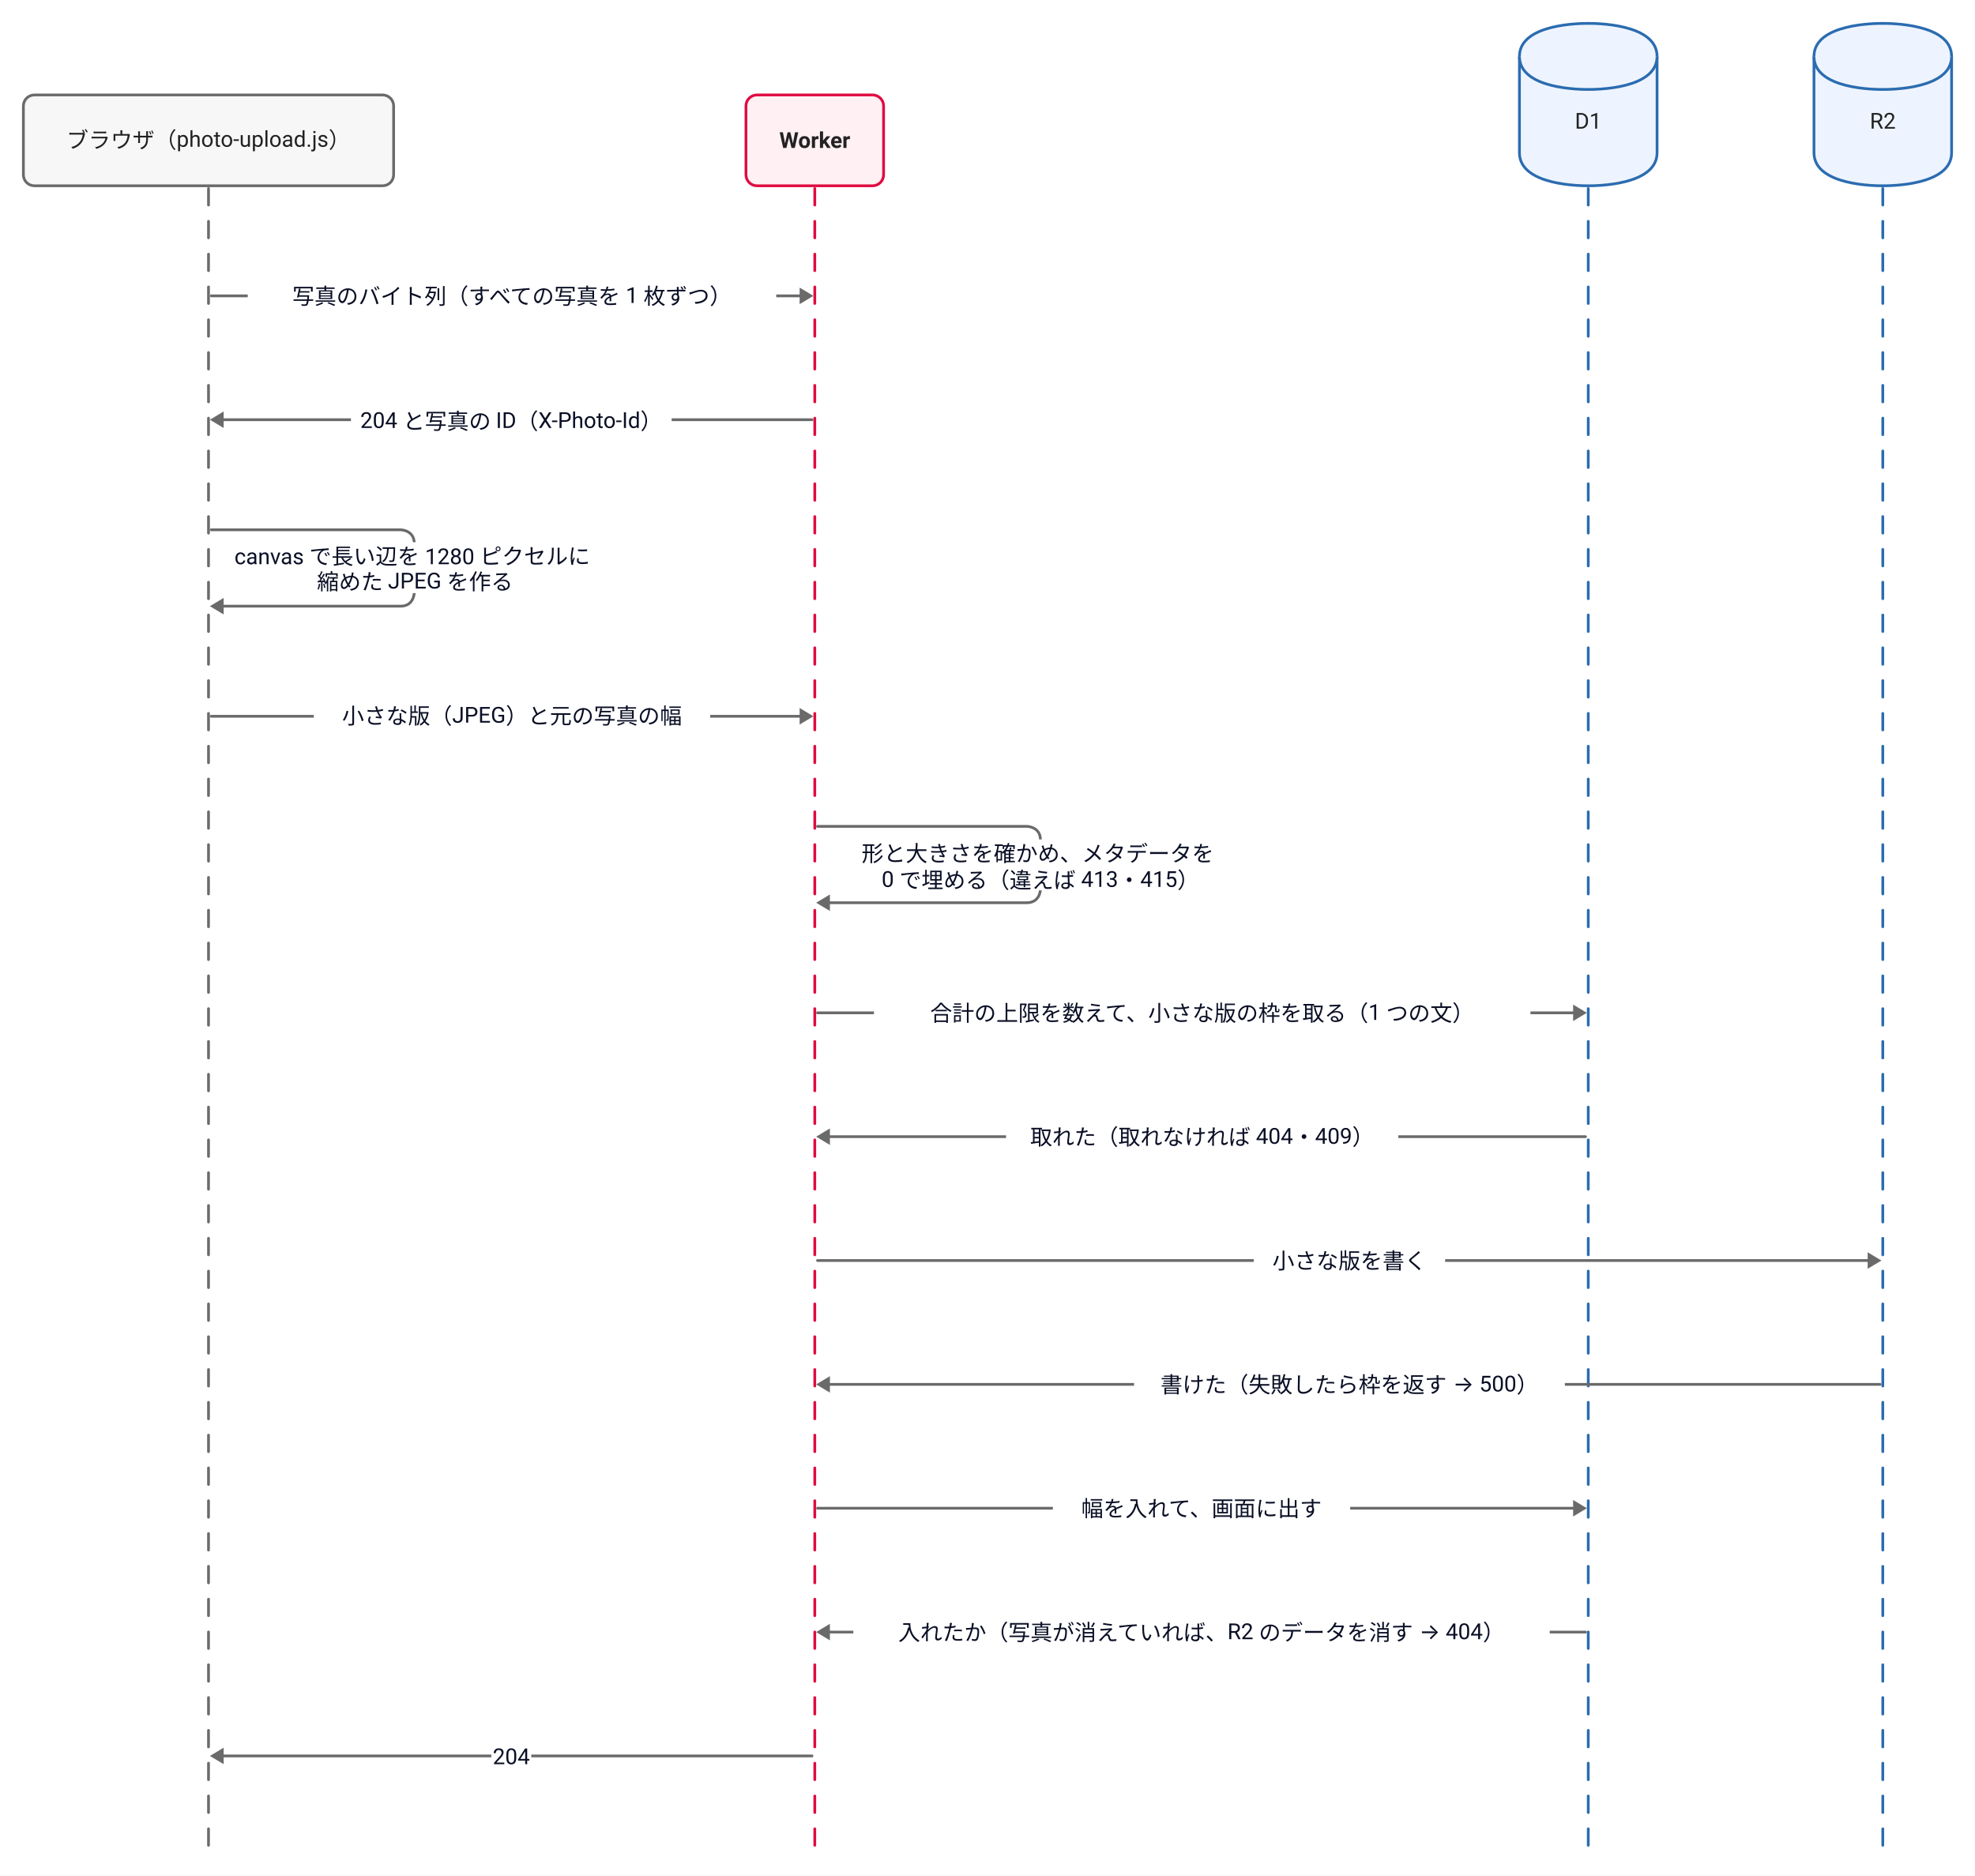
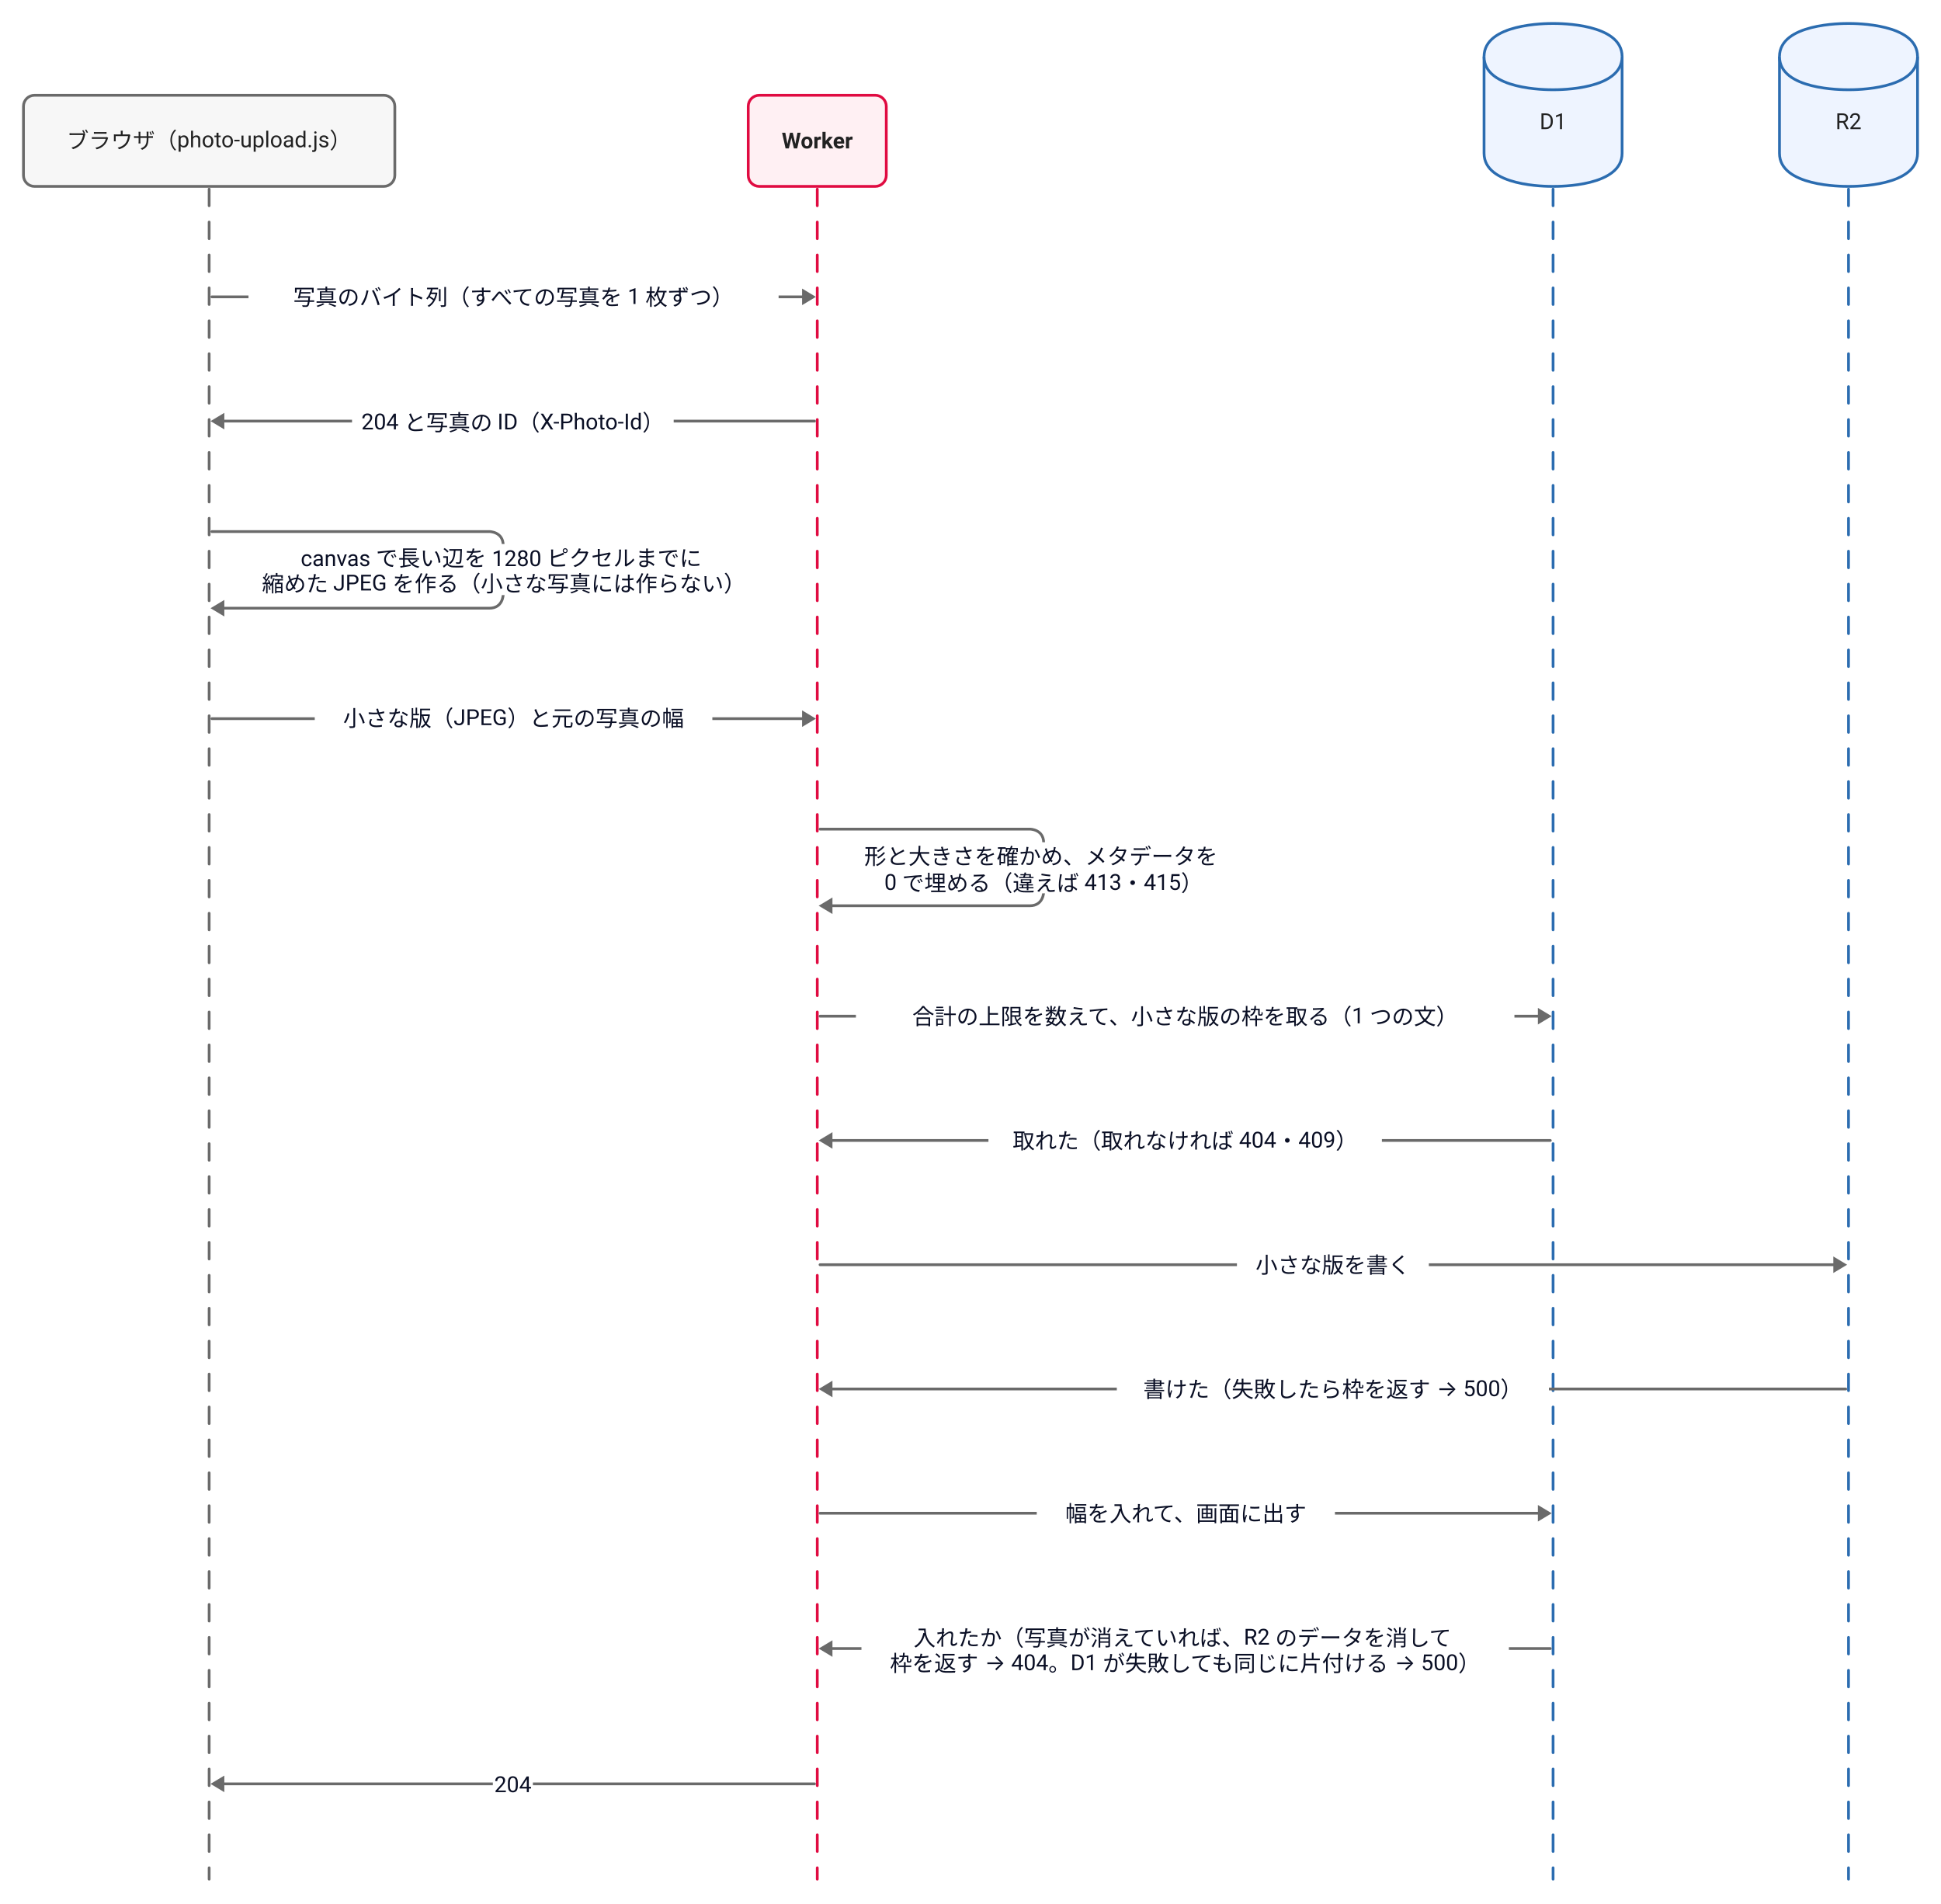
- <svg xmlns="http://www.w3.org/2000/svg" data-d2-version="v0.9.0" preserveAspectRatio="xMinYMin meet" viewBox="0 0 1435 1363" width="1435" height="1363">
-   <svg class="d2-4024216708 d2-svg" width="1435" height="1363" viewBox="-5 35 1435 1363">
-     <rect x="-5" y="35" width="1435" height="1363" rx="0" fill="#FFFFFF" class=" fill-N7" stroke-width="0" />
+ <svg xmlns="http://www.w3.org/2000/svg" data-d2-version="v0.9.0" preserveAspectRatio="xMinYMin meet" viewBox="0 0 1406 1379" width="1406" height="1379">
+   <svg class="d2-118098444 d2-svg" width="1406" height="1379" viewBox="-5 35 1406 1379">
+     <rect x="-5" y="35" width="1406" height="1379" rx="0" fill="#FFFFFF" class=" fill-N7" stroke-width="0" />
    <style type="text/css">
- .d2-4024216708 .text {
+ .d2-118098444 .text {
	font-family: -apple-system, system-ui, "Segoe UI", Roboto, "Helvetica Neue", "Hiragino Sans", "Noto Sans JP", sans-serif;
}
- .d2-4024216708 .text-bold {
+ .d2-118098444 .text-bold {
	font-family: -apple-system, system-ui, "Segoe UI", Roboto, "Helvetica Neue", "Hiragino Sans", "Noto Sans JP", sans-serif; font-weight: 700;
}</style>
    <style type="text/css">.shape {
  shape-rendering: geometricPrecision;
  stroke-linejoin: round;
}
.connection {
  stroke-linecap: round;
  stroke-linejoin: round;
}
.blend {
  mix-blend-mode: multiply;
  opacity: 0.5;
}

- 		.d2-4024216708 .fill-N1{fill:#0A0F25;}
- 		.d2-4024216708 .fill-N7{fill:#FFFFFF;}
- 		.d2-4024216708 .fill-B1{fill:#6a6a6a;}
- 		.d2-4024216708 .stroke-B1{stroke:#6a6a6a;}
- 		.d2-4024216708 .stroke-B2{stroke:#0D32B2;}.appendix text.text{fill:#0A0F25}.md{--color-fg-default:#0A0F25;--color-fg-muted:#3f3f3f;--color-fg-subtle:#9499AB;--color-canvas-default:#FFFFFF;--color-canvas-subtle:#EEF1F8;--color-border-default:#6a6a6a;--color-border-muted:#0D32B2;--color-neutral-muted:#EEF1F8;--color-accent-fg:#0D32B2;--color-accent-emphasis:#0D32B2;--color-attention-subtle:#3f3f3f;--color-danger-fg:red;}.light-code{display: block}.dark-code{display: none}</style>
+ 		.d2-118098444 .fill-N1{fill:#0A0F25;}
+ 		.d2-118098444 .fill-N7{fill:#FFFFFF;}
+ 		.d2-118098444 .fill-B1{fill:#6a6a6a;}
+ 		.d2-118098444 .stroke-B1{stroke:#6a6a6a;}
+ 		.d2-118098444 .stroke-B2{stroke:#0D32B2;}.appendix text.text{fill:#0A0F25}.md{--color-fg-default:#0A0F25;--color-fg-muted:#3f3f3f;--color-fg-subtle:#9499AB;--color-canvas-default:#FFFFFF;--color-canvas-subtle:#EEF1F8;--color-border-default:#6a6a6a;--color-border-muted:#0D32B2;--color-neutral-muted:#EEF1F8;--color-accent-fg:#0D32B2;--color-accent-emphasis:#0D32B2;--color-attention-subtle:#3f3f3f;--color-danger-fg:red;}.light-code{display: block}.dark-code{display: none}</style>
    <g class="Y2xpZW50 actor">
      <g class="shape">
        <rect x="12" y="104" width="269" height="66" rx="8" stroke="#6a6a6a" fill="#f7f7f7" style="stroke-width:2;" />
      </g>
      <text x="146.5" y="142.5" fill="#222222" class="text" style="text-anchor:middle;font-size:16px">ブラウザ（photo-upload.js）</text>
    </g>
    <g class="d29ya2Vy app">
      <g class="shape">
        <rect x="537" y="104" width="100" height="66" rx="8" stroke="#e00b41" fill="#fff0f3" style="stroke-width:2;" />
      </g>
      <text x="587" y="142.5" fill="#222222" class="text-bold" style="text-anchor:middle;font-size:16px">Worker</text>
    </g>
    <g class="ZDE= store">
      <g class="shape">
-         <path d="M 1099 76 C 1099 52 1144 52 1149 52 C 1154 52 1199 52 1199 76 V 146 C 1199 170 1154 170 1149 170 C 1144 170 1099 170 1099 146 V 76 Z" stroke="#2b6cb0" fill="#eef4ff" style="stroke-width:2;" />
-         <path d="M 1099 76 C 1099 100 1144 100 1149 100 C 1154 100 1199 100 1199 76" stroke="#2b6cb0" fill="#eef4ff" style="stroke-width:2;" />
+         <path d="M 1070 76 C 1070 52 1115 52 1120 52 C 1125 52 1170 52 1170 76 V 146 C 1170 170 1125 170 1120 170 C 1115 170 1070 170 1070 146 V 76 Z" stroke="#2b6cb0" fill="#eef4ff" style="stroke-width:2;" />
+         <path d="M 1070 76 C 1070 100 1115 100 1120 100 C 1125 100 1170 100 1170 76" stroke="#2b6cb0" fill="#eef4ff" style="stroke-width:2;" />
      </g>
-       <text x="1149" y="128.5" fill="#222222" class="text" style="text-anchor:middle;font-size:16px">D1</text>
+       <text x="1120" y="128.5" fill="#222222" class="text" style="text-anchor:middle;font-size:16px">D1</text>
    </g>
    <g class="cjI= store">
      <g class="shape">
-         <path d="M 1313 76 C 1313 52 1358 52 1363 52 C 1368 52 1413 52 1413 76 V 146 C 1413 170 1368 170 1363 170 C 1358 170 1313 170 1313 146 V 76 Z" stroke="#2b6cb0" fill="#eef4ff" style="stroke-width:2;" />
-         <path d="M 1313 76 C 1313 100 1358 100 1363 100 C 1368 100 1413 100 1413 76" stroke="#2b6cb0" fill="#eef4ff" style="stroke-width:2;" />
+         <path d="M 1284 76 C 1284 52 1329 52 1334 52 C 1339 52 1384 52 1384 76 V 146 C 1384 170 1339 170 1334 170 C 1329 170 1284 170 1284 146 V 76 Z" stroke="#2b6cb0" fill="#eef4ff" style="stroke-width:2;" />
+         <path d="M 1284 76 C 1284 100 1329 100 1334 100 C 1339 100 1384 100 1384 76" stroke="#2b6cb0" fill="#eef4ff" style="stroke-width:2;" />
      </g>
-       <text x="1363" y="128.5" fill="#222222" class="text" style="text-anchor:middle;font-size:16px">R2</text>
+       <text x="1334" y="128.5" fill="#222222" class="text" style="text-anchor:middle;font-size:16px">R2</text>
    </g>
    <g class="KGNsaWVudCAtLSApWzBd">
-       <path d="M 146.5 172 L 146.5 1380" stroke="#6a6a6a" fill="none" class="connection" style="stroke-width:2;stroke-dasharray:12,11.839;" mask="url(#d2-4024216708)" />
+       <path d="M 146.5 172 L 146.5 1396" stroke="#6a6a6a" fill="none" class="connection" style="stroke-width:2;stroke-dasharray:12,11.839;" mask="url(#d2-118098444)" />
    </g>
    <g class="KHdvcmtlciAtLSApWzBd">
-       <path d="M 587 172 L 587 1380" stroke="#e00b41" fill="none" class="connection" style="stroke-width:2;stroke-dasharray:12,11.839;" mask="url(#d2-4024216708)" />
+       <path d="M 587 172 L 587 1396" stroke="#e00b41" fill="none" class="connection" style="stroke-width:2;stroke-dasharray:12,11.839;" mask="url(#d2-118098444)" />
    </g>
    <g class="KGQxIC0tIClbMF0=">
-       <path d="M 1149 172 L 1149 1380" stroke="#2b6cb0" fill="none" class="connection" style="stroke-width:2;stroke-dasharray:12,11.839;" mask="url(#d2-4024216708)" />
+       <path d="M 1120 172 L 1120 1396" stroke="#2b6cb0" fill="none" class="connection" style="stroke-width:2;stroke-dasharray:12,11.839;" mask="url(#d2-118098444)" />
    </g>
    <g class="KHIyIC0tIClbMF0=">
-       <path d="M 1363 172 L 1363 1380" stroke="#2b6cb0" fill="none" class="connection" style="stroke-width:2;stroke-dasharray:12,11.839;" mask="url(#d2-4024216708)" />
+       <path d="M 1334 172 L 1334 1396" stroke="#2b6cb0" fill="none" class="connection" style="stroke-width:2;stroke-dasharray:12,11.839;" mask="url(#d2-118098444)" />
    </g>
    <g class="KGNsaWVudCAtJmd0OyB3b3JrZXIpWzBd">
-       <marker id="mk-d2-4024216708-3488378134" markerWidth="10" markerHeight="12" refX="7" refY="6" viewBox="0 0 10 12" orient="auto" markerUnits="userSpaceOnUse">
+       <marker id="mk-d2-118098444-3488378134" markerWidth="10" markerHeight="12" refX="7" refY="6" viewBox="0 0 10 12" orient="auto" markerUnits="userSpaceOnUse">
        <polygon points="0,0 10,6 0,12" fill="#6a6a6a" class="connection fill-B1" stroke-width="2" />
      </marker>
-       <path d="M 148.5 250 L 583 250" stroke="#6a6a6a" fill="none" class="connection stroke-B1" style="stroke-width:2;" marker-end="url(#mk-d2-4024216708-3488378134)" mask="url(#d2-4024216708)" />
+       <path d="M 148.5 250 L 583 250" stroke="#6a6a6a" fill="none" class="connection stroke-B1" style="stroke-width:2;" marker-end="url(#mk-d2-118098444-3488378134)" mask="url(#d2-118098444)" />
      <text x="367" y="256" fill="#0A0F25" class="text fill-N1" style="text-anchor:middle;font-size:16px">写真のバイト列（すべての写真を 1 枚ずつ）</text>
    </g>
    <g class="KHdvcmtlciAtJmd0OyBjbGllbnQpWzBd">
-       <path d="M 585 340 L 150.5 340" stroke="#6a6a6a" fill="none" class="connection stroke-B1" style="stroke-width:2;" marker-end="url(#mk-d2-4024216708-3488378134)" mask="url(#d2-4024216708)" />
+       <path d="M 585 340 L 150.5 340" stroke="#6a6a6a" fill="none" class="connection stroke-B1" style="stroke-width:2;" marker-end="url(#mk-d2-118098444-3488378134)" mask="url(#d2-118098444)" />
      <text x="366.5" y="346" fill="#0A0F25" class="text fill-N1" style="text-anchor:middle;font-size:16px">204 と写真の ID（X-Photo-Id）</text>
    </g>
    <g class="KGNsaWVudCAtJmd0OyBjbGllbnQpWzBd">
-       <path d="M 148.5 420 L 286 420 S 296 420 296 430 L 296 465.5 S 296 475.5 286 475.5 L 150.5 475.5" stroke="#6a6a6a" fill="none" class="connection stroke-B1" style="stroke-width:2;" marker-end="url(#mk-d2-4024216708-3488378134)" mask="url(#d2-4024216708)" />
-       <text x="296.5" y="445" fill="#0A0F25" class="text fill-N1" style="text-anchor:middle;font-size:16px">
-         <tspan x="296.5" dy="0">canvas で長い辺を 1280 ピクセルに</tspan>
-         <tspan x="296.5" dy="18.5">縮めた JPEG を作る</tspan>
+       <path d="M 148.5 420 L 349.5 420 S 359.5 420 359.5 430 L 359.5 465.5 S 359.5 475.5 349.5 475.5 L 150.5 475.5" stroke="#6a6a6a" fill="none" class="connection stroke-B1" style="stroke-width:2;" marker-end="url(#mk-d2-118098444-3488378134)" mask="url(#d2-118098444)" />
+       <text x="360" y="445" fill="#0A0F25" class="text fill-N1" style="text-anchor:middle;font-size:16px">
+         <tspan x="360" dy="0">canvas で長い辺を 1280 ピクセルまでに</tspan>
+         <tspan x="360" dy="18.5">縮めた JPEG を作る（小さな写真には作らない）</tspan>
      </text>
    </g>
    <g class="KGNsaWVudCAtJmd0OyB3b3JrZXIpWzFd">
-       <path d="M 148.5 555.5 L 583 555.5" stroke="#6a6a6a" fill="none" class="connection stroke-B1" style="stroke-width:2;" marker-end="url(#mk-d2-4024216708-3488378134)" mask="url(#d2-4024216708)" />
+       <path d="M 148.5 555.5 L 583 555.5" stroke="#6a6a6a" fill="none" class="connection stroke-B1" style="stroke-width:2;" marker-end="url(#mk-d2-118098444-3488378134)" mask="url(#d2-118098444)" />
      <text x="367" y="561" fill="#0A0F25" class="text fill-N1" style="text-anchor:middle;font-size:16px">小さな版（JPEG）と元の写真の幅</text>
    </g>
    <g class="KHdvcmtlciAtJmd0OyB3b3JrZXIpWzBd">
-       <path d="M 589 635.5 L 741 635.5 S 751 635.5 751 645.5 L 751 681 S 751 691 741 691 L 591 691" stroke="#6a6a6a" fill="none" class="connection stroke-B1" style="stroke-width:2;" marker-end="url(#mk-d2-4024216708-3488378134)" mask="url(#d2-4024216708)" />
+       <path d="M 589 635.5 L 741 635.5 S 751 635.5 751 645.5 L 751 681 S 751 691 741 691 L 591 691" stroke="#6a6a6a" fill="none" class="connection stroke-B1" style="stroke-width:2;" marker-end="url(#mk-d2-118098444-3488378134)" mask="url(#d2-118098444)" />
      <text x="751" y="661" fill="#0A0F25" class="text fill-N1" style="text-anchor:middle;font-size:16px">
        <tspan x="751" dy="0">形と大きさを確かめ、メタデータを</tspan>
        <tspan x="751" dy="18.5">0 で埋める（違えば 413・415）</tspan>
      </text>
    </g>
    <g class="KHdvcmtlciAtJmd0OyBkMSlbMF0=">
-       <path d="M 589 771 L 1145 771" stroke="#6a6a6a" fill="none" class="connection stroke-B1" style="stroke-width:2;" marker-end="url(#mk-d2-4024216708-3488378134)" mask="url(#d2-4024216708)" />
-       <text x="868.5" y="777" fill="#0A0F25" class="text fill-N1" style="text-anchor:middle;font-size:16px">合計の上限を数えて、小さな版の枠を取る（1 つの文）</text>
+       <path d="M 589 771 L 1116 771" stroke="#6a6a6a" fill="none" class="connection stroke-B1" style="stroke-width:2;" marker-end="url(#mk-d2-118098444-3488378134)" mask="url(#d2-118098444)" />
+       <text x="853.5" y="777" fill="#0A0F25" class="text fill-N1" style="text-anchor:middle;font-size:16px">合計の上限を数えて、小さな版の枠を取る（1 つの文）</text>
    </g>
    <g class="KGQxIC0mZ3Q7IHdvcmtlcilbMF0=">
-       <path d="M 1147 861 L 591 861" stroke="#6a6a6a" fill="none" class="connection stroke-B1" style="stroke-width:2;" marker-end="url(#mk-d2-4024216708-3488378134)" mask="url(#d2-4024216708)" />
-       <text x="868.5" y="867" fill="#0A0F25" class="text fill-N1" style="text-anchor:middle;font-size:16px">取れた（取れなければ 404・409）</text>
+       <path d="M 1118 861 L 591 861" stroke="#6a6a6a" fill="none" class="connection stroke-B1" style="stroke-width:2;" marker-end="url(#mk-d2-118098444-3488378134)" mask="url(#d2-118098444)" />
+       <text x="853.5" y="867" fill="#0A0F25" class="text fill-N1" style="text-anchor:middle;font-size:16px">取れた（取れなければ 404・409）</text>
    </g>
    <g class="KHdvcmtlciAtJmd0OyByMilbMF0=">
-       <path d="M 589 951 L 1359 951" stroke="#6a6a6a" fill="none" class="connection stroke-B1" style="stroke-width:2;" marker-end="url(#mk-d2-4024216708-3488378134)" mask="url(#d2-4024216708)" />
-       <text x="975.5" y="957" fill="#0A0F25" class="text fill-N1" style="text-anchor:middle;font-size:16px">小さな版を書く</text>
+       <path d="M 589 951 L 1330 951" stroke="#6a6a6a" fill="none" class="connection stroke-B1" style="stroke-width:2;" marker-end="url(#mk-d2-118098444-3488378134)" mask="url(#d2-118098444)" />
+       <text x="960.5" y="957" fill="#0A0F25" class="text fill-N1" style="text-anchor:middle;font-size:16px">小さな版を書く</text>
    </g>
    <g class="KHIyIC0mZ3Q7IHdvcmtlcilbMF0=">
-       <path d="M 1361 1041 L 591 1041" stroke="#6a6a6a" fill="none" class="connection stroke-B1" style="stroke-width:2;" marker-end="url(#mk-d2-4024216708-3488378134)" mask="url(#d2-4024216708)" />
-       <text x="975.5" y="1047" fill="#0A0F25" class="text fill-N1" style="text-anchor:middle;font-size:16px">書けた（失敗したら枠を返す → 500）</text>
+       <path d="M 1332 1041 L 591 1041" stroke="#6a6a6a" fill="none" class="connection stroke-B1" style="stroke-width:2;" marker-end="url(#mk-d2-118098444-3488378134)" mask="url(#d2-118098444)" />
+       <text x="960.5" y="1047" fill="#0A0F25" class="text fill-N1" style="text-anchor:middle;font-size:16px">書けた（失敗したら枠を返す → 500）</text>
    </g>
    <g class="KHdvcmtlciAtJmd0OyBkMSlbMV0=">
-       <path d="M 589 1131 L 1145 1131" stroke="#6a6a6a" fill="none" class="connection stroke-B1" style="stroke-width:2;" marker-end="url(#mk-d2-4024216708-3488378134)" mask="url(#d2-4024216708)" />
-       <text x="868" y="1137" fill="#0A0F25" class="text fill-N1" style="text-anchor:middle;font-size:16px">幅を入れて、画面に出す</text>
+       <path d="M 589 1131 L 1116 1131" stroke="#6a6a6a" fill="none" class="connection stroke-B1" style="stroke-width:2;" marker-end="url(#mk-d2-118098444-3488378134)" mask="url(#d2-118098444)" />
+       <text x="854" y="1137" fill="#0A0F25" class="text fill-N1" style="text-anchor:middle;font-size:16px">幅を入れて、画面に出す</text>
    </g>
    <g class="KGQxIC0mZ3Q7IHdvcmtlcilbMV0=">
-       <path d="M 1147 1221 L 591 1221" stroke="#6a6a6a" fill="none" class="connection stroke-B1" style="stroke-width:2;" marker-end="url(#mk-d2-4024216708-3488378134)" mask="url(#d2-4024216708)" />
-       <text x="868" y="1227" fill="#0A0F25" class="text fill-N1" style="text-anchor:middle;font-size:16px">入れたか（写真が消えていれば、R2 のデータを消す → 404）</text>
+       <path d="M 1118 1229 L 591 1229" stroke="#6a6a6a" fill="none" class="connection stroke-B1" style="stroke-width:2;" marker-end="url(#mk-d2-118098444-3488378134)" mask="url(#d2-118098444)" />
+       <text x="853.5" y="1227" fill="#0A0F25" class="text fill-N1" style="text-anchor:middle;font-size:16px">
+         <tspan x="853.5" dy="0">入れたか（写真が消えていれば、R2 のデータを消して</tspan>
+         <tspan x="853.5" dy="18.5">枠を返す → 404。D1 が失敗しても同じに片付ける → 500）</tspan>
+       </text>
    </g>
    <g class="KHdvcmtlciAtJmd0OyBjbGllbnQpWzFd">
-       <path d="M 585 1311 L 150.5 1311" stroke="#6a6a6a" fill="none" class="connection stroke-B1" style="stroke-width:2;" marker-end="url(#mk-d2-4024216708-3488378134)" mask="url(#d2-4024216708)" />
-       <text x="366.5" y="1317" fill="#0A0F25" class="text fill-N1" style="text-anchor:middle;font-size:16px">204</text>
+       <path d="M 585 1327 L 150.5 1327" stroke="#6a6a6a" fill="none" class="connection stroke-B1" style="stroke-width:2;" marker-end="url(#mk-d2-118098444-3488378134)" mask="url(#d2-118098444)" />
+       <text x="366.5" y="1333" fill="#0A0F25" class="text fill-N1" style="text-anchor:middle;font-size:16px">204</text>
    </g>
-     <mask id="d2-4024216708" maskUnits="userSpaceOnUse" x="-5" y="35" width="1435" height="1363">
-       <rect x="-5" y="35" width="1435" height="1363" fill="white" />
+     <mask id="d2-118098444" maskUnits="userSpaceOnUse" x="-5" y="35" width="1406" height="1379">
+       <rect x="-5" y="35" width="1406" height="1379" fill="white" />
      <rect x="175" y="240" width="384" height="21" fill="black" />
      <rect x="250" y="330" width="233" height="21" fill="black" />
-       <rect x="155" y="429" width="283" height="37" fill="black" />
+       <rect x="155" y="429" width="410" height="37" fill="black" />
      <rect x="223" y="545" width="288" height="21" fill="black" />
      <rect x="595" y="645" width="312" height="37" fill="black" />
-       <rect x="630" y="761" width="477" height="21" fill="black" />
-       <rect x="726" y="851" width="285" height="21" fill="black" />
-       <rect x="906" y="941" width="139" height="21" fill="black" />
-       <rect x="819" y="1031" width="313" height="21" fill="black" />
-       <rect x="760" y="1121" width="216" height="21" fill="black" />
-       <rect x="615" y="1211" width="506" height="21" fill="black" />
-       <rect x="352" y="1301" width="29" height="21" fill="black" />
+       <rect x="615" y="761" width="477" height="21" fill="black" />
+       <rect x="711" y="851" width="285" height="21" fill="black" />
+       <rect x="891" y="941" width="139" height="21" fill="black" />
+       <rect x="804" y="1031" width="313" height="21" fill="black" />
+       <rect x="746" y="1121" width="216" height="21" fill="black" />
+       <rect x="619" y="1211" width="469" height="37" fill="black" />
+       <rect x="352" y="1317" width="29" height="21" fill="black" />
    </mask>
  </svg>
</svg>
